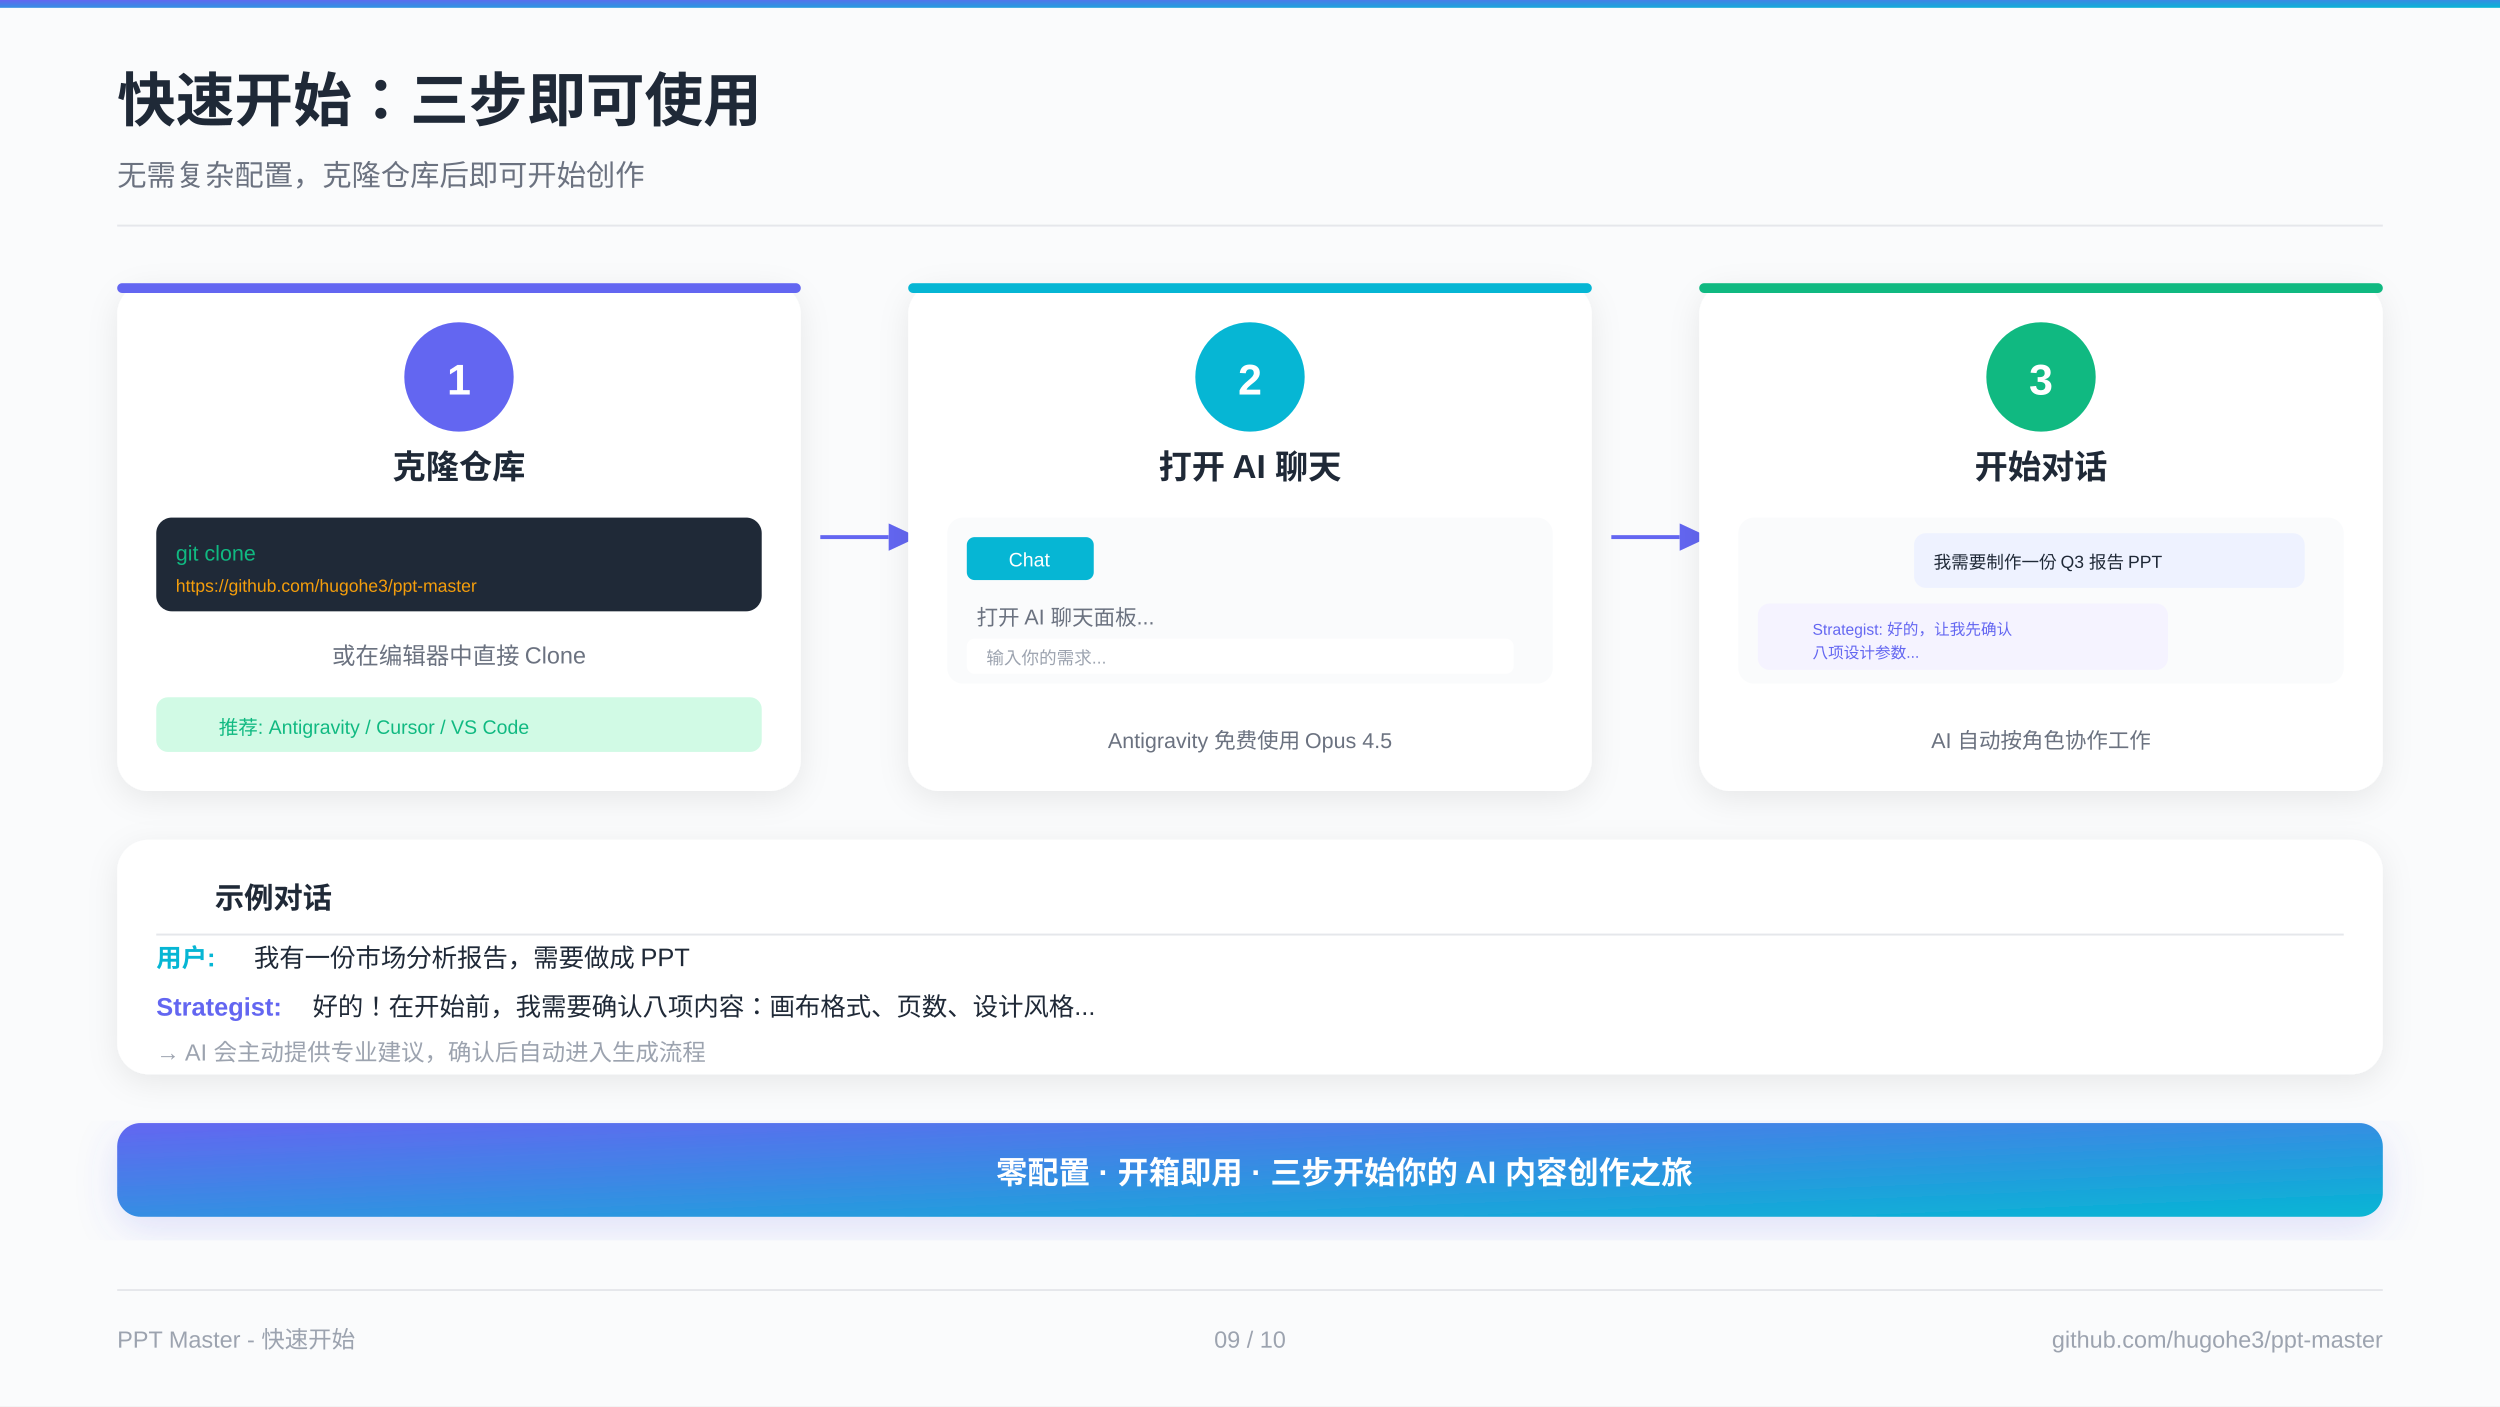
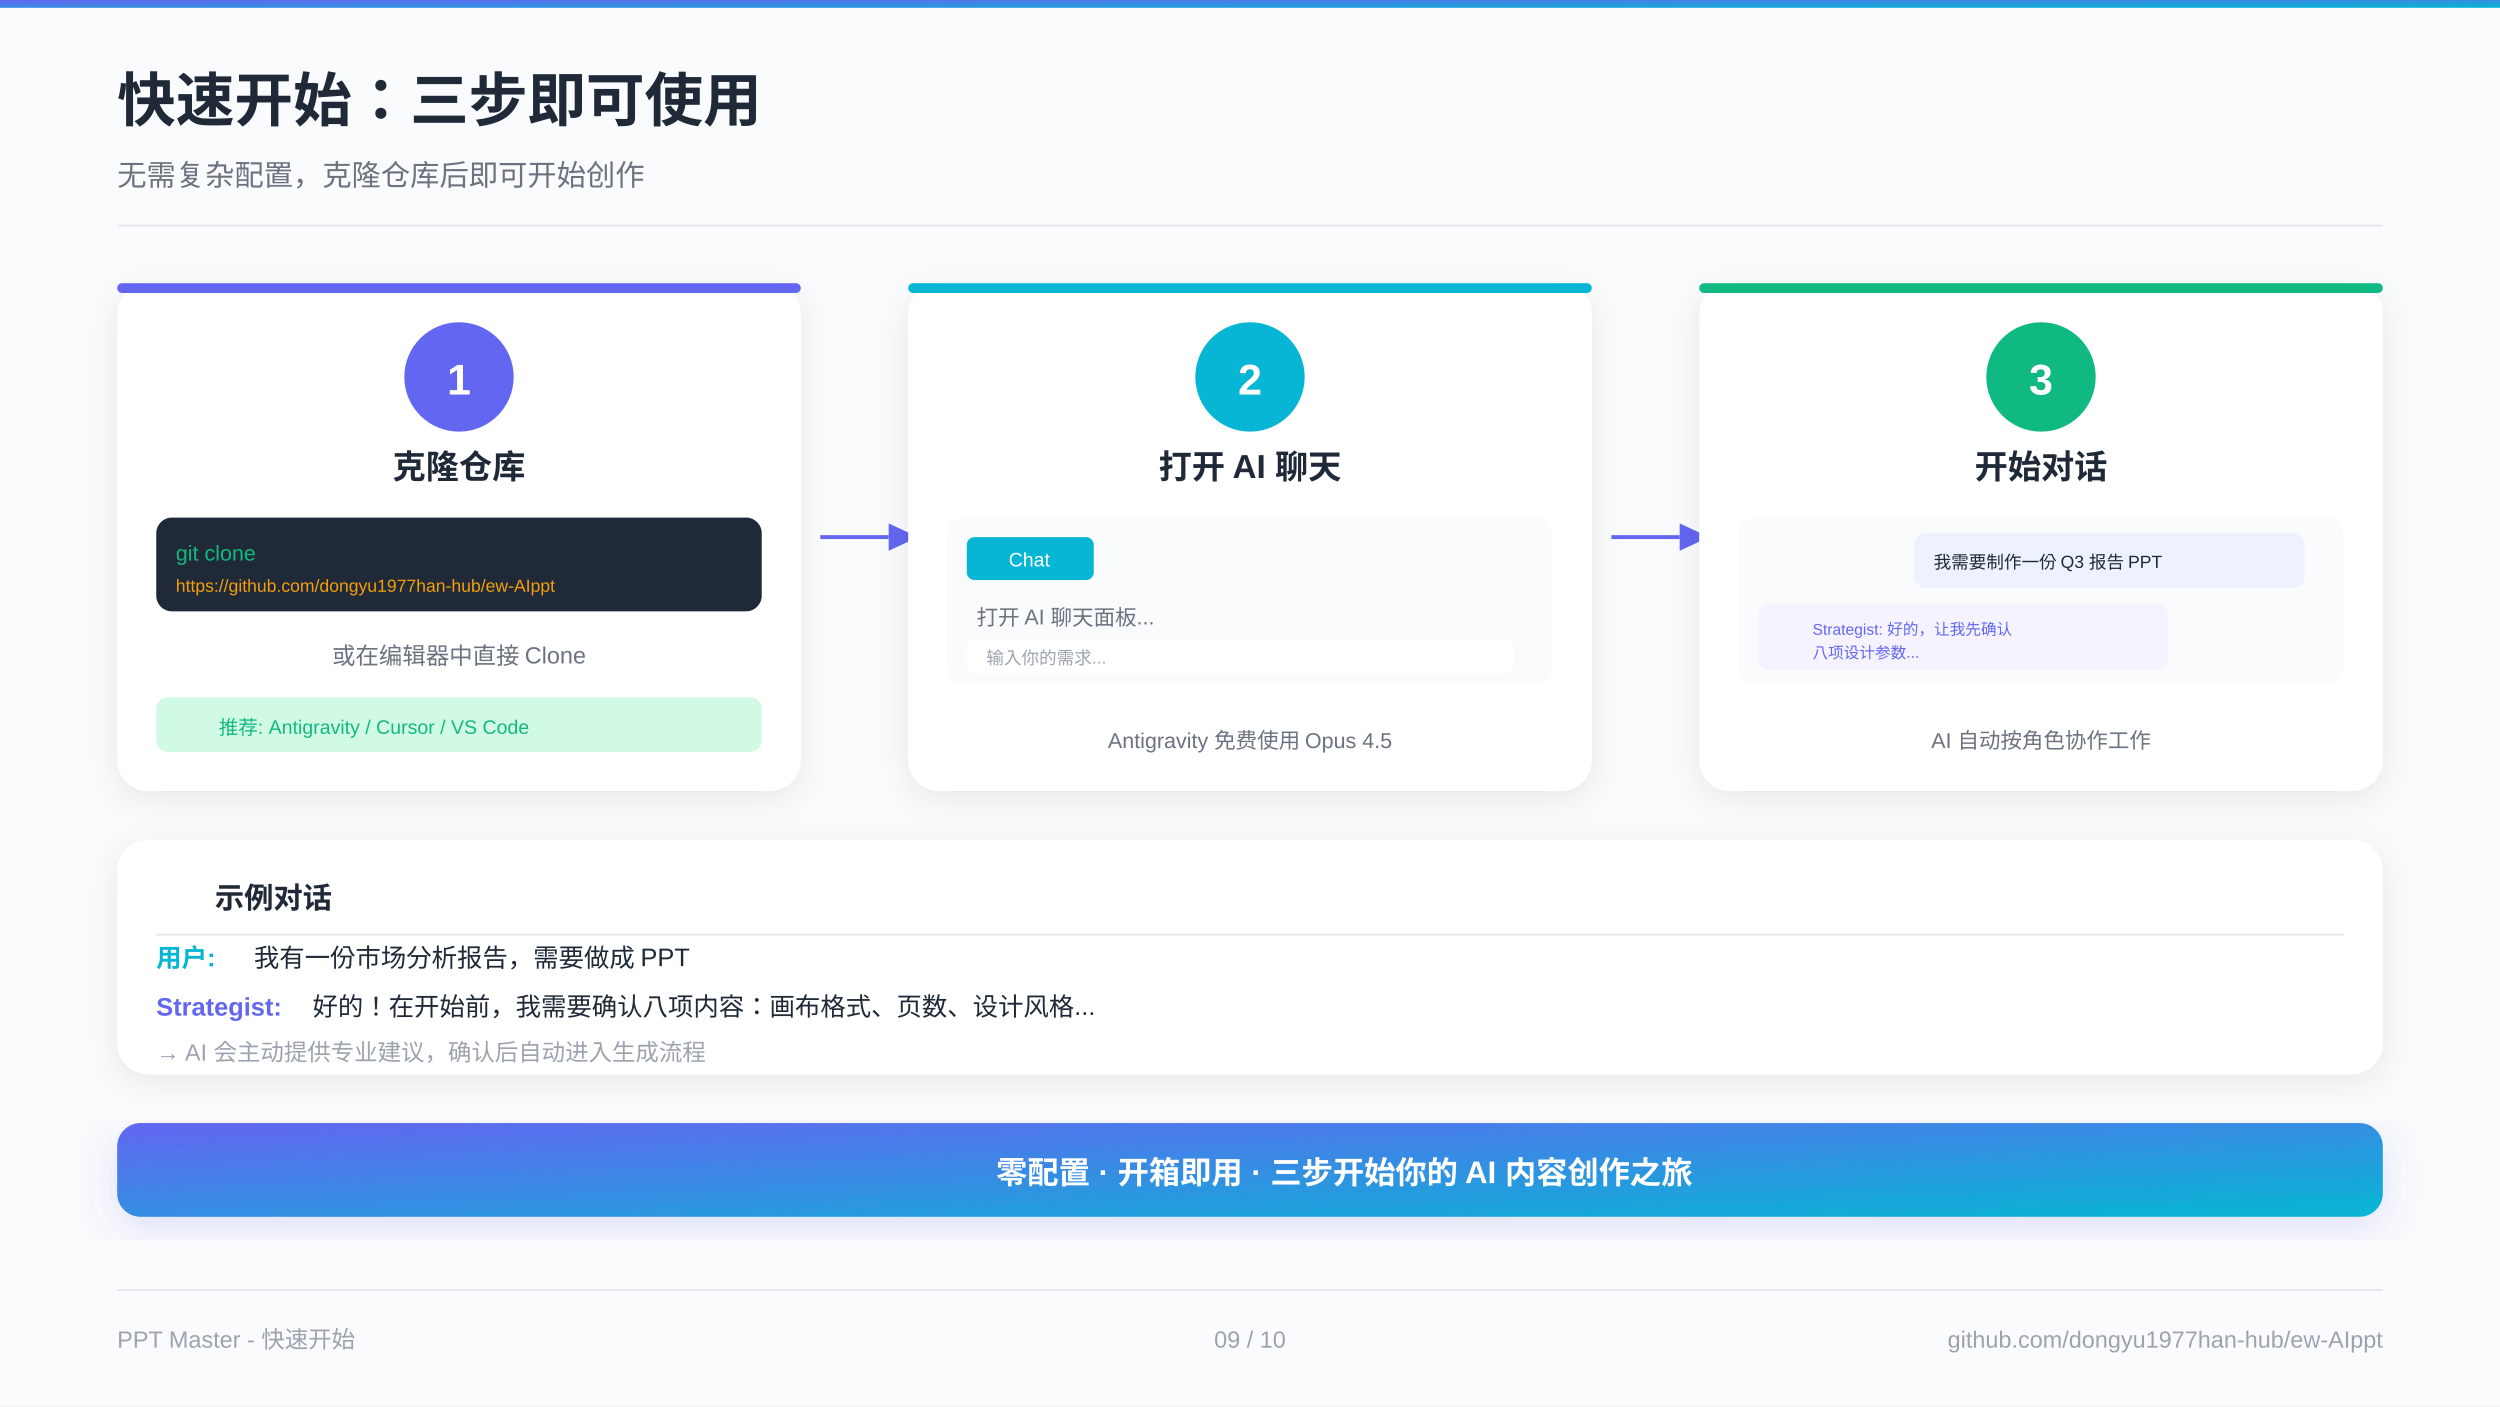
<svg xmlns="http://www.w3.org/2000/svg" viewBox="0 0 1280 720" width="1280" height="720">
  <defs>
    <linearGradient id="gradient1" x1="0%" y1="0%" x2="100%" y2="100%">
      <stop offset="0%" stop-color="#6366F1" />
      <stop offset="100%" stop-color="#06B6D4" />
    </linearGradient>
    <filter id="cardShadow" x="-15%" y="-15%" width="140%" height="140%">
      <feGaussianBlur in="SourceAlpha" stdDeviation="8" />
      <feOffset dx="0" dy="4" result="offsetBlur" />
      <feFlood flood-color="#000000" flood-opacity="0.08" result="shadowColor" />
      <feComposite in="shadowColor" in2="offsetBlur" operator="in" result="shadow" />
      <feMerge>
        <feMergeNode in="shadow" />
        <feMergeNode in="SourceGraphic" />
      </feMerge>
    </filter>
    <filter id="accentShadow" x="-15%" y="-15%" width="140%" height="140%">
      <feGaussianBlur in="SourceAlpha" stdDeviation="10" />
      <feOffset dx="0" dy="6" result="offsetBlur" />
      <feFlood flood-color="#6366F1" flood-opacity="0.18" result="shadowColor" />
      <feComposite in="shadowColor" in2="offsetBlur" operator="in" result="shadow" />
      <feMerge>
        <feMergeNode in="shadow" />
        <feMergeNode in="SourceGraphic" />
      </feMerge>
    </filter>
  </defs>
  <rect width="1280" height="720" fill="#FAFBFC" />
  <rect x="0" y="0" width="1280" height="4" fill="url(#gradient1)" />
  <text x="60" y="62" font-family="Microsoft YaHei, Arial, sans-serif" font-size="30" font-weight="bold" fill="#1F2937">快速开始：三步即可使用</text>
  <text x="60" y="95" font-family="Microsoft YaHei, Arial, sans-serif" font-size="15" fill="#6B7280">无需复杂配置，克隆仓库后即可开始创作</text>
  <rect x="60" y="115" width="1160" height="1" fill="#E5E7EB" />
  <g transform="translate(60, 145)">
    <g filter="url(#cardShadow)">
      <rect width="350" height="260" rx="16" fill="#FFFFFF" />
    </g>
    <rect x="0" y="0" width="350" height="5" rx="2.5" fill="#6366F1" />
    <circle cx="175" cy="48" r="28" fill="#6366F1" />
    <text x="175" y="57" font-family="Arial, sans-serif" font-size="22" font-weight="bold" text-anchor="middle" fill="#FFFFFF">1</text>
    <text x="175" y="100" font-family="Microsoft YaHei, Arial, sans-serif" font-size="17" font-weight="bold" text-anchor="middle" fill="#1F2937">克隆仓库</text>
    <rect x="20" y="120" width="310" height="48" rx="8" fill="#1F2937" />
    <text x="30" y="142" font-family="monospace, Arial" font-size="11" fill="#10B981">git clone</text>
-     <text x="30" y="158" font-family="monospace, Arial" font-size="9" fill="#F59E0B">https://github.com/hugohe3/ppt-master</text>
+     <text x="30" y="158" font-family="monospace, Arial" font-size="9" fill="#F59E0B">https://github.com/dongyu1977han-hub/ew-AIppt</text>
    <text x="175" y="195" font-family="Microsoft YaHei, Arial, sans-serif" font-size="12" text-anchor="middle" fill="#6B7280">或在编辑器中直接 Clone</text>
    <rect x="20" y="212" width="310" height="28" rx="6" fill="#D1FAE5" />
    <use data-icon="sparkles" x="30" y="218" width="16" height="16" fill="#10B981" />
    <text x="52" y="231" font-family="Microsoft YaHei, Arial, sans-serif" font-size="10" fill="#10B981">推荐: Antigravity / Cursor / VS Code</text>
    <line x1="360" y1="130" x2="395" y2="130" stroke="#6366F1" stroke-width="2" />
    <polygon points="395,123 410,130 395,137" fill="#6366F1" />
    <g transform="translate(405, 0)">
      <g filter="url(#cardShadow)">
        <rect width="350" height="260" rx="16" fill="#FFFFFF" />
      </g>
      <rect x="0" y="0" width="350" height="5" rx="2.5" fill="#06B6D4" />
      <circle cx="175" cy="48" r="28" fill="#06B6D4" />
      <text x="175" y="57" font-family="Arial, sans-serif" font-size="22" font-weight="bold" text-anchor="middle" fill="#FFFFFF">2</text>
      <text x="175" y="100" font-family="Microsoft YaHei, Arial, sans-serif" font-size="17" font-weight="bold" text-anchor="middle" fill="#1F2937">打开 AI 聊天</text>
      <rect x="20" y="120" width="310" height="85" rx="8" fill="#FAFBFC" />
      <rect x="30" y="130" width="65" height="22" rx="4" fill="#06B6D4" />
      <text x="62" y="145" font-family="Microsoft YaHei, Arial, sans-serif" font-size="10" text-anchor="middle" fill="#FFFFFF">Chat</text>
      <text x="35" y="175" font-family="Microsoft YaHei, Arial, sans-serif" font-size="11" fill="#6B7280">打开 AI 聊天面板...</text>
      <rect x="30" y="182" width="280" height="18" rx="4" fill="#FFFFFF" />
      <text x="40" y="195" font-family="Microsoft YaHei, Arial, sans-serif" font-size="9" fill="#9CA3AF">输入你的需求...</text>
      <text x="175" y="238" font-family="Microsoft YaHei, Arial, sans-serif" font-size="11" text-anchor="middle" fill="#6B7280">Antigravity 免费使用 Opus 4.5</text>
    </g>
    <line x1="765" y1="130" x2="800" y2="130" stroke="#6366F1" stroke-width="2" />
    <polygon points="800,123 815,130 800,137" fill="#6366F1" />
    <g transform="translate(810, 0)">
      <g filter="url(#cardShadow)">
        <rect width="350" height="260" rx="16" fill="#FFFFFF" />
      </g>
      <rect x="0" y="0" width="350" height="5" rx="2.5" fill="#10B981" />
      <circle cx="175" cy="48" r="28" fill="#10B981" />
      <text x="175" y="57" font-family="Arial, sans-serif" font-size="22" font-weight="bold" text-anchor="middle" fill="#FFFFFF">3</text>
      <text x="175" y="100" font-family="Microsoft YaHei, Arial, sans-serif" font-size="17" font-weight="bold" text-anchor="middle" fill="#1F2937">开始对话</text>
      <rect x="20" y="120" width="310" height="85" rx="8" fill="#FAFBFC" />
      <rect x="110" y="128" width="200" height="28" rx="6" fill="#EEF2FF" />
      <text x="120" y="146" font-family="Microsoft YaHei, Arial, sans-serif" font-size="9" fill="#1F2937">我需要制作一份 Q3 报告 PPT</text>
      <rect x="30" y="164" width="210" height="34" rx="6" fill="#F5F3FF" />
      <use data-icon="target" x="38" y="170" width="14" height="14" fill="#6366F1" />
      <text x="58" y="180" font-family="Microsoft YaHei, Arial, sans-serif" font-size="8" fill="#6366F1">Strategist: 好的，让我先确认</text>
      <text x="58" y="192" font-family="Microsoft YaHei, Arial, sans-serif" font-size="8" fill="#6366F1">八项设计参数...</text>
      <text x="175" y="238" font-family="Microsoft YaHei, Arial, sans-serif" font-size="11" text-anchor="middle" fill="#6B7280">AI 自动按角色协作工作</text>
    </g>
  </g>
  <g transform="translate(60, 430)">
    <g filter="url(#cardShadow)">
      <rect width="1160" height="120" rx="16" fill="#FFFFFF" />
    </g>
    <use data-icon="comment" x="20" y="18" width="22" height="22" fill="#1F2937" />
    <text x="50" y="35" font-family="Microsoft YaHei, Arial, sans-serif" font-size="15" font-weight="bold" fill="#1F2937">示例对话</text>
    <rect x="20" y="48" width="1120" height="1" fill="#E5E7EB" />
    <g transform="translate(20, 65)" font-family="Microsoft YaHei, Arial, sans-serif" font-size="13">
      <text x="0" y="0" fill="#06B6D4" font-weight="bold">用户:</text>
      <text x="50" y="0" fill="#1F2937">我有一份市场分析报告，需要做成 PPT</text>
      <text x="0" y="25" fill="#6366F1" font-weight="bold">Strategist:</text>
      <text x="80" y="25" fill="#1F2937">好的！在开始前，我需要确认八项内容：画布格式、页数、设计风格...</text>
      <text x="0" y="48" fill="#9CA3AF" font-size="12">→ AI 会主动提供专业建议，确认后自动进入生成流程</text>
    </g>
  </g>
  <g filter="url(#accentShadow)">
    <rect x="60" y="575" width="1160" height="48" rx="12" fill="url(#gradient1)" />
  </g>
  <use data-icon="rocket" x="480" y="587" width="22" height="22" fill="#FFFFFF" />
  <text x="510" y="606" font-family="Microsoft YaHei, Arial, sans-serif" font-size="16" font-weight="bold" fill="#FFFFFF">零配置 · 开箱即用 · 三步开始你的 AI 内容创作之旅</text>
  <rect x="60" y="660" width="1160" height="1" fill="#E5E7EB" />
  <text x="60" y="690" font-family="Microsoft YaHei, Arial, sans-serif" font-size="12" fill="#9CA3AF">PPT Master - 快速开始</text>
  <text x="640" y="690" font-family="Arial, sans-serif" font-size="12" text-anchor="middle" fill="#9CA3AF">09 / 10</text>
-   <text x="1220" y="690" font-family="Arial, sans-serif" font-size="12" text-anchor="end" fill="#9CA3AF">github.com/hugohe3/ppt-master</text>
+   <text x="1220" y="690" font-family="Arial, sans-serif" font-size="12" text-anchor="end" fill="#9CA3AF">github.com/dongyu1977han-hub/ew-AIppt</text>
</svg>
